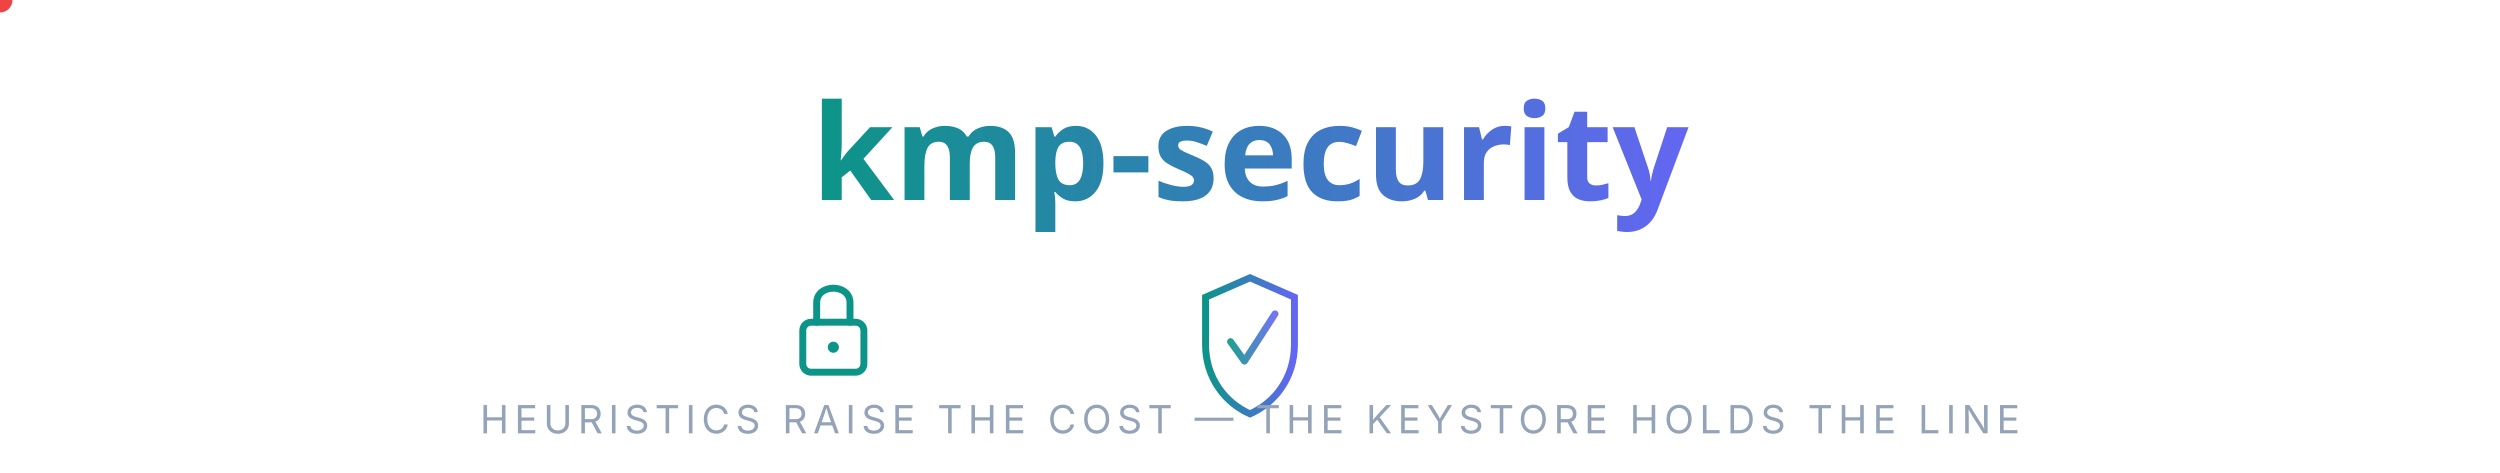
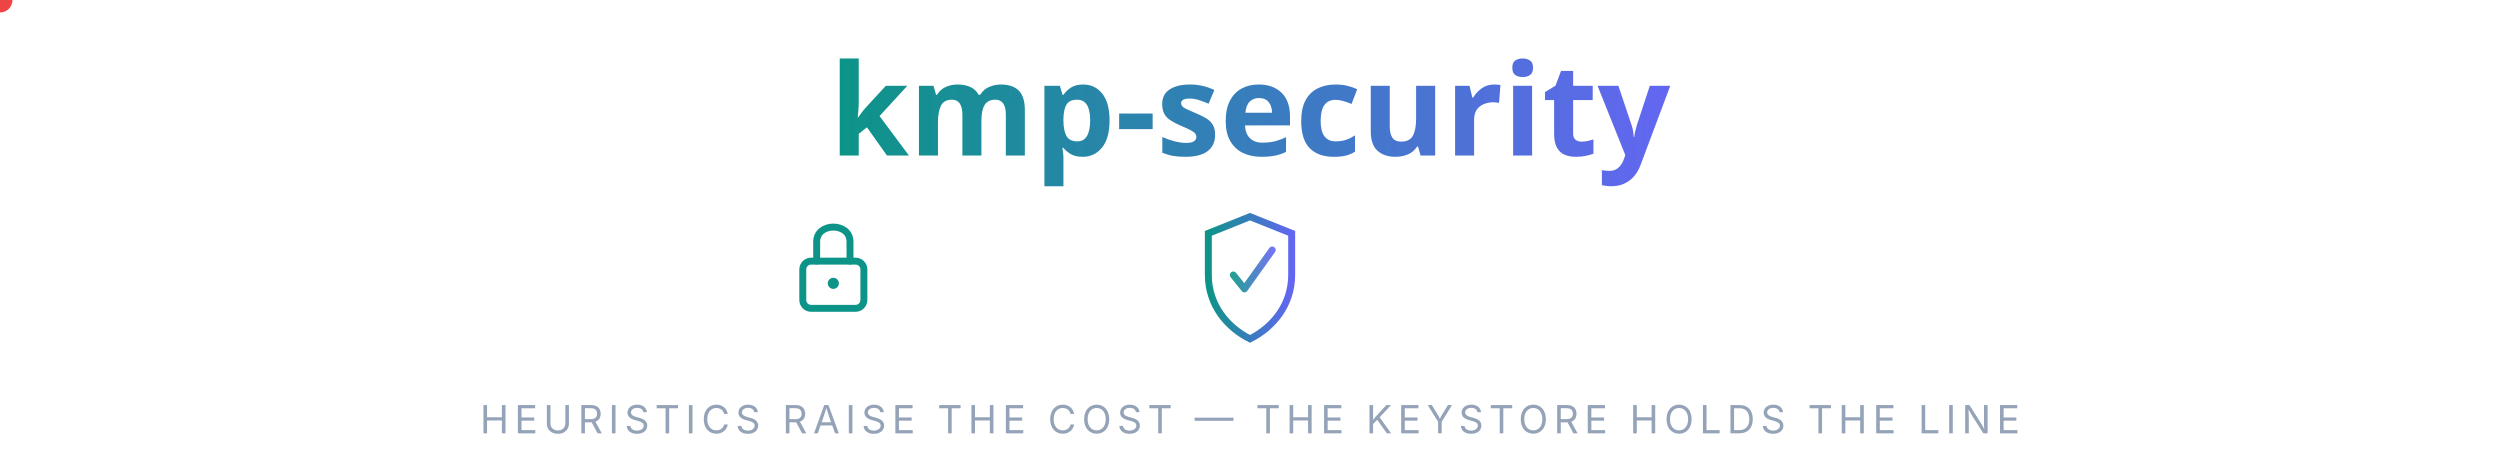
<svg xmlns="http://www.w3.org/2000/svg" width="900" height="170" viewBox="0 0 900 170" role="img" aria-label="kmp-security — Android app-hardening and VAPT posture toolkit">
  <defs>
    <linearGradient id="ks-grad" x1="0%" y1="0%" x2="100%" y2="0%">
      <stop offset="0%" stop-color="#0D9488" />
      <stop offset="100%" stop-color="#6366F1" />
    </linearGradient>
  </defs>
-   <text x="450" y="72" text-anchor="middle" font-family="'Segoe UI', system-ui, -apple-system, sans-serif" font-size="48" font-weight="800" fill="url(#ks-grad)">kmp-security</text>
-   <g transform="translate(450,120)">
+   <text x="450" y="56" text-anchor="middle" font-family="'Segoe UI', system-ui, -apple-system, sans-serif" font-size="46" font-weight="800" fill="url(#ks-grad)">kmp-security</text>
+   <g transform="translate(450,96)">
    <g>
-       <animateTransform attributeName="transform" type="scale" values="1;1.08;1" dur="1.8s" repeatCount="indefinite" />
-       <path d="M 0,-20 L 16,-13 L 16,4 C 16,16 9,25 0,29 C -9,25 -16,16 -16,4 L -16,-13 Z" fill="none" stroke="url(#ks-grad)" stroke-width="2.5" />
-       <path d="M -7,3 L -2,10 L 9,-7" fill="none" stroke="url(#ks-grad)" stroke-width="2.5" stroke-linecap="round" stroke-linejoin="round" opacity="0.9" />
+       <animateTransform attributeName="transform" type="scale" values="1;1.07;1" dur="1.8s" repeatCount="indefinite" />
+       <path d="M 0,-18 L 15,-12 L 15,3 C 15,14 8,22 0,26 C -8,22 -15,14 -15,3 L -15,-12 Z" fill="none" stroke="url(#ks-grad)" stroke-width="2.5" />
+       <path d="M -6,3 L -2,8 L 8,-6" fill="none" stroke="url(#ks-grad)" stroke-width="2.5" stroke-linecap="round" stroke-linejoin="round" opacity="0.9" />
    </g>
  </g>
-   <g transform="translate(300,118)">
-     <rect x="-11" y="-2" width="22" height="18" rx="3" fill="none" stroke="#0D9488" stroke-width="2.5" />
+   <g transform="translate(300,96)">
+     <rect x="-11" y="-2" width="22" height="17" rx="3" fill="none" stroke="#0D9488" stroke-width="2.5" />
    <path d="M -6,-2 L -6,-9 C -6,-16 6,-16 6,-9 L 6,-2" fill="none" stroke="#0D9488" stroke-width="2.5" stroke-linecap="round">
      <animateTransform attributeName="transform" type="rotate" values="-22 0 -2;0 0 -2;0 0 -2;-22 0 -2" keyTimes="0;0.25;0.85;1" dur="2.4s" repeatCount="indefinite" />
    </path>
-     <circle cx="0" cy="7" r="2" fill="#0D9488" />
+     <circle cx="0" cy="6" r="2" fill="#0D9488" />
  </g>
  <circle r="4.5" fill="#EF4444">
-     <animateMotion dur="2.4s" repeatCount="indefinite" path="M 640 118 L 500 118 L 470 100 L 470 100" />
+     <animateMotion dur="2.4s" repeatCount="indefinite" path="M 640 96 L 500 96 L 472 82" />
    <animate attributeName="opacity" values="1;1;1;0" keyTimes="0;0.55;0.62;0.7" dur="2.4s" repeatCount="indefinite" />
  </circle>
-   <circle r="4.5" fill="#EF4444" opacity="0">
-     <animateMotion dur="2.4s" repeatCount="indefinite" begin="0s" path="M 640 118 L 500 118 L 470 100 L 470 100" />
-     <animate attributeName="opacity" values="0" dur="2.4s" repeatCount="indefinite" />
-   </circle>
-   <path d="M 494,112 L 506,112 M 500,106 L 500,118" stroke="#EF4444" stroke-width="2" opacity="0" stroke-linecap="round">
+   <path d="M 494,90 L 506,90 M 500,84 L 500,96" stroke="#EF4444" stroke-width="2" opacity="0" stroke-linecap="round">
    <animate attributeName="opacity" values="0;0;1;0" keyTimes="0;0.52;0.58;0.68" dur="2.4s" repeatCount="indefinite" />
  </path>
-   <text x="450" y="156" text-anchor="middle" font-family="system-ui, -apple-system, sans-serif" font-size="14" letter-spacing="2" fill="#94a3b8">
-     HEURISTICS RAISE THE COST — THE KEYSTORE HOLDS THE LINE
-   </text>
+   <text x="450" y="156" text-anchor="middle" font-family="system-ui, -apple-system, sans-serif" font-size="14" letter-spacing="2" fill="#94a3b8">HEURISTICS RAISE THE COST — THE KEYSTORE HOLDS THE LINE</text>
</svg>
